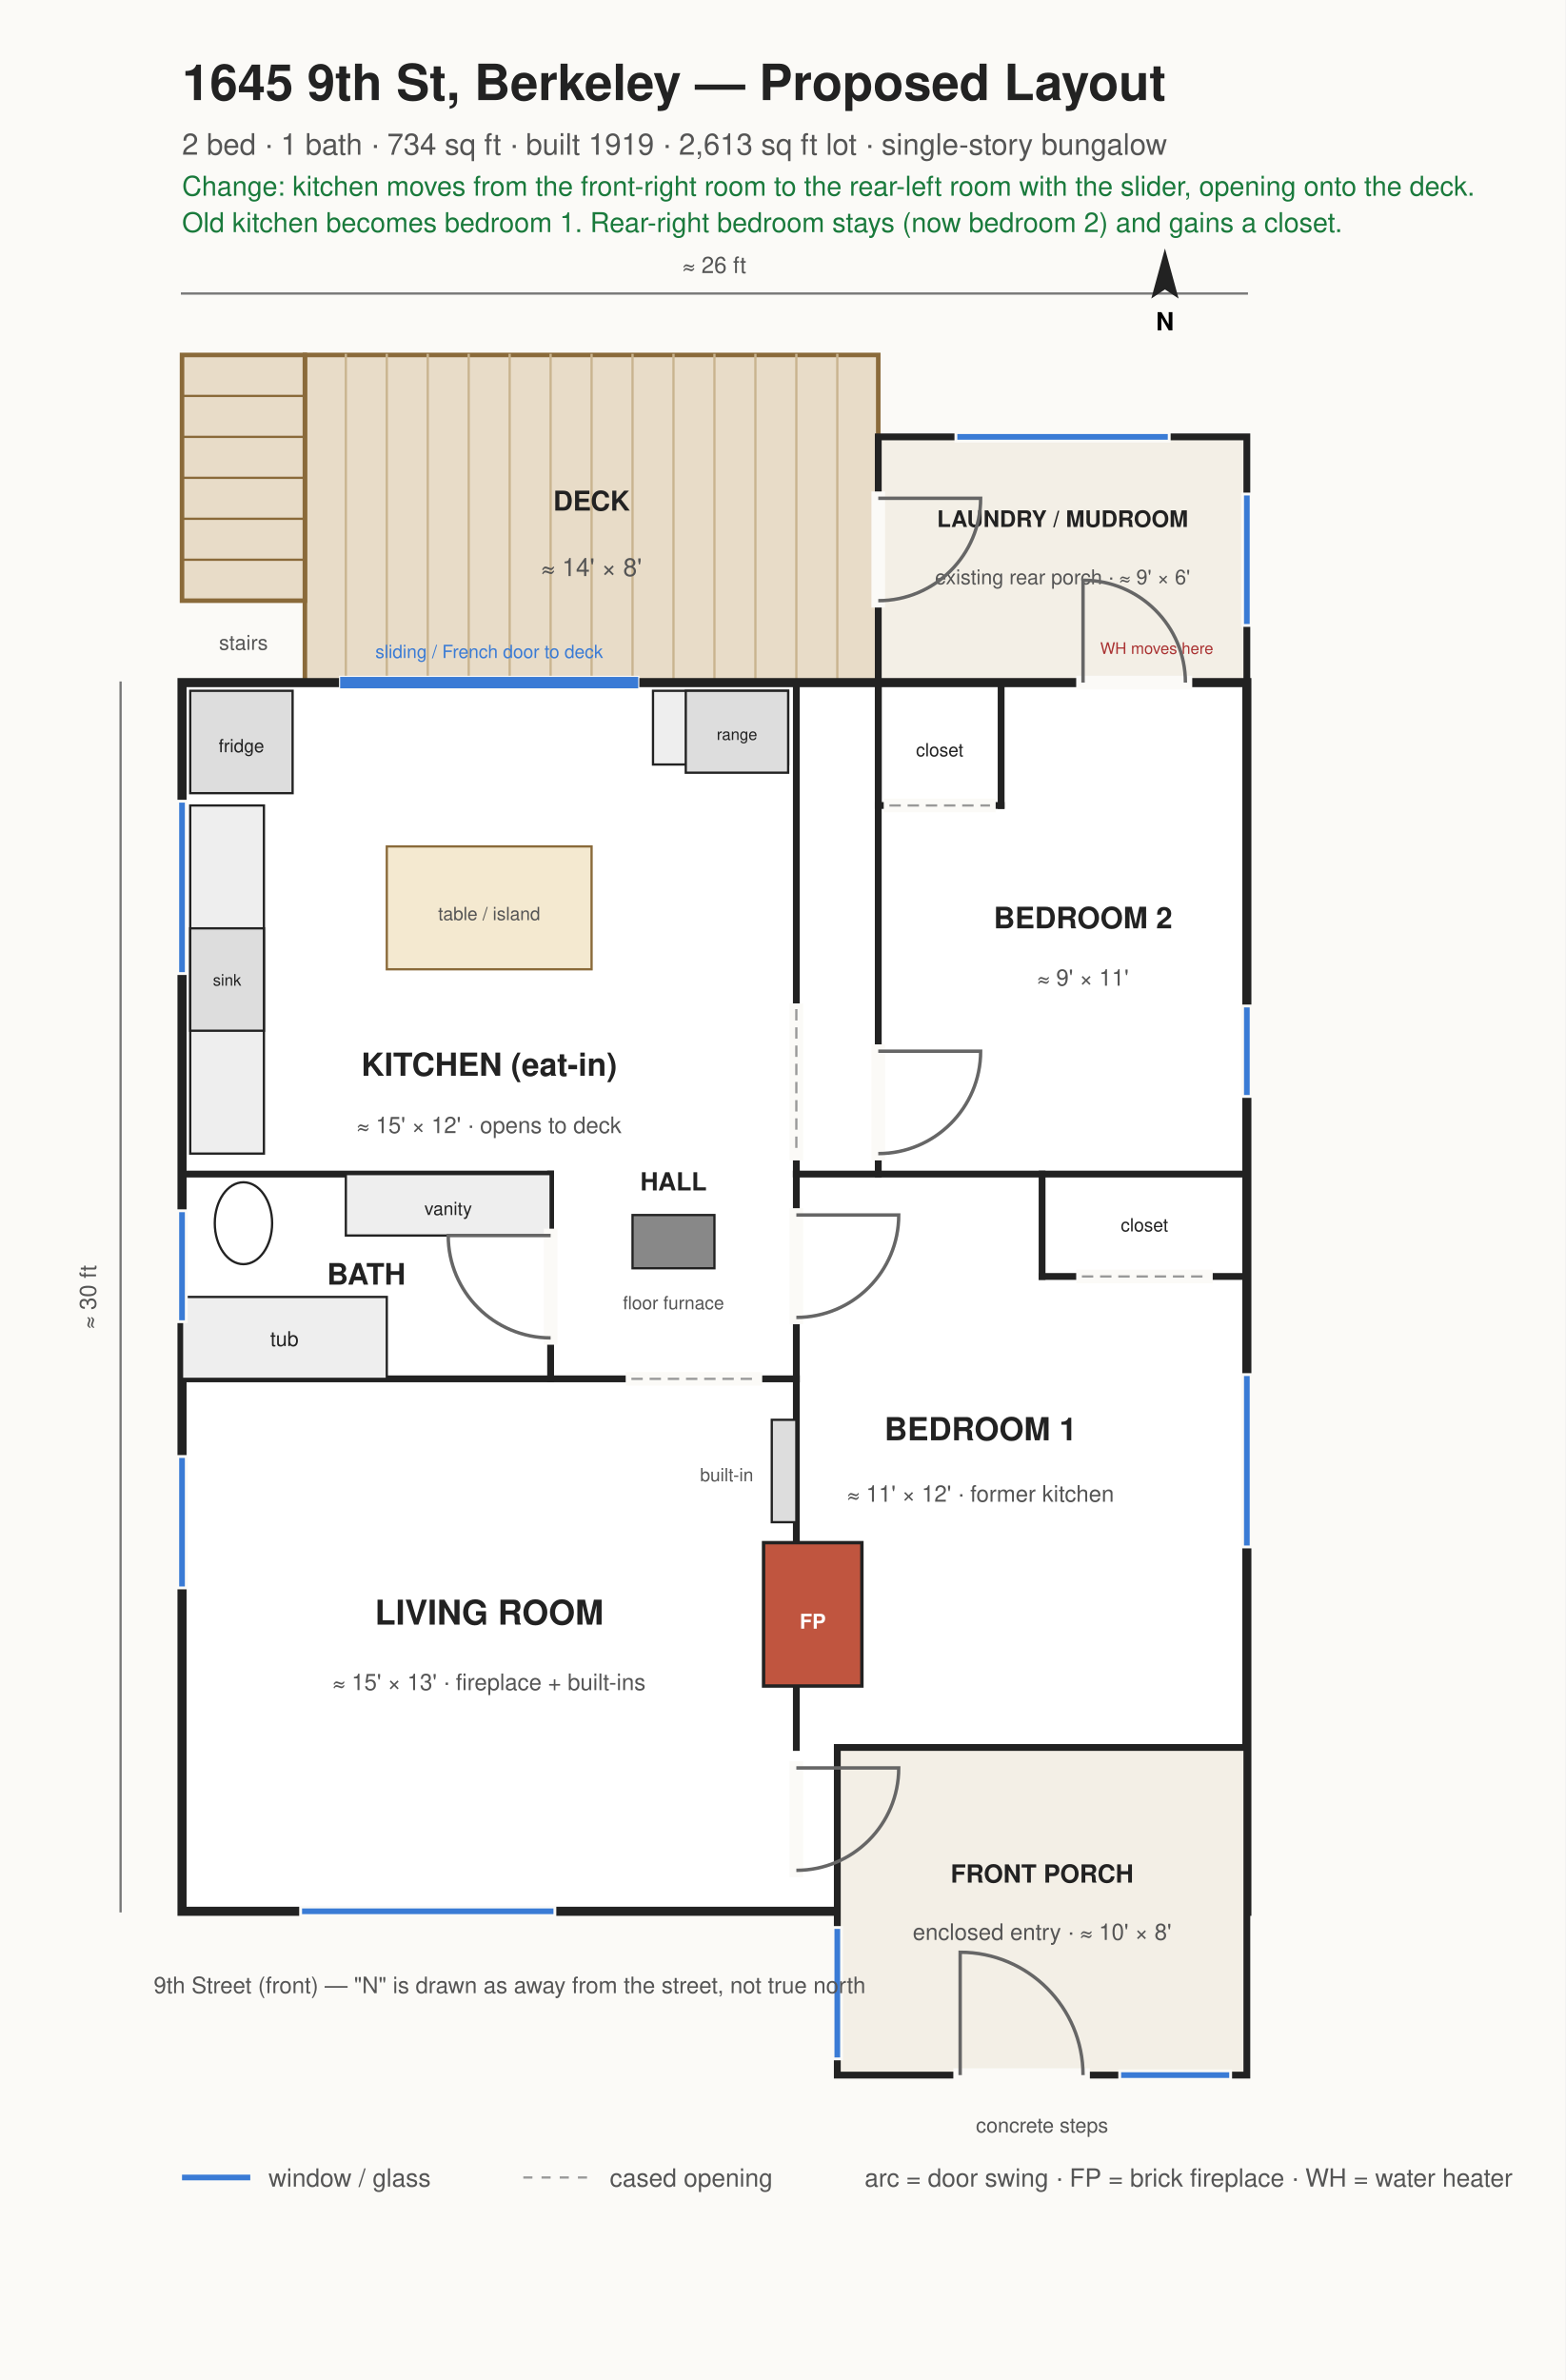
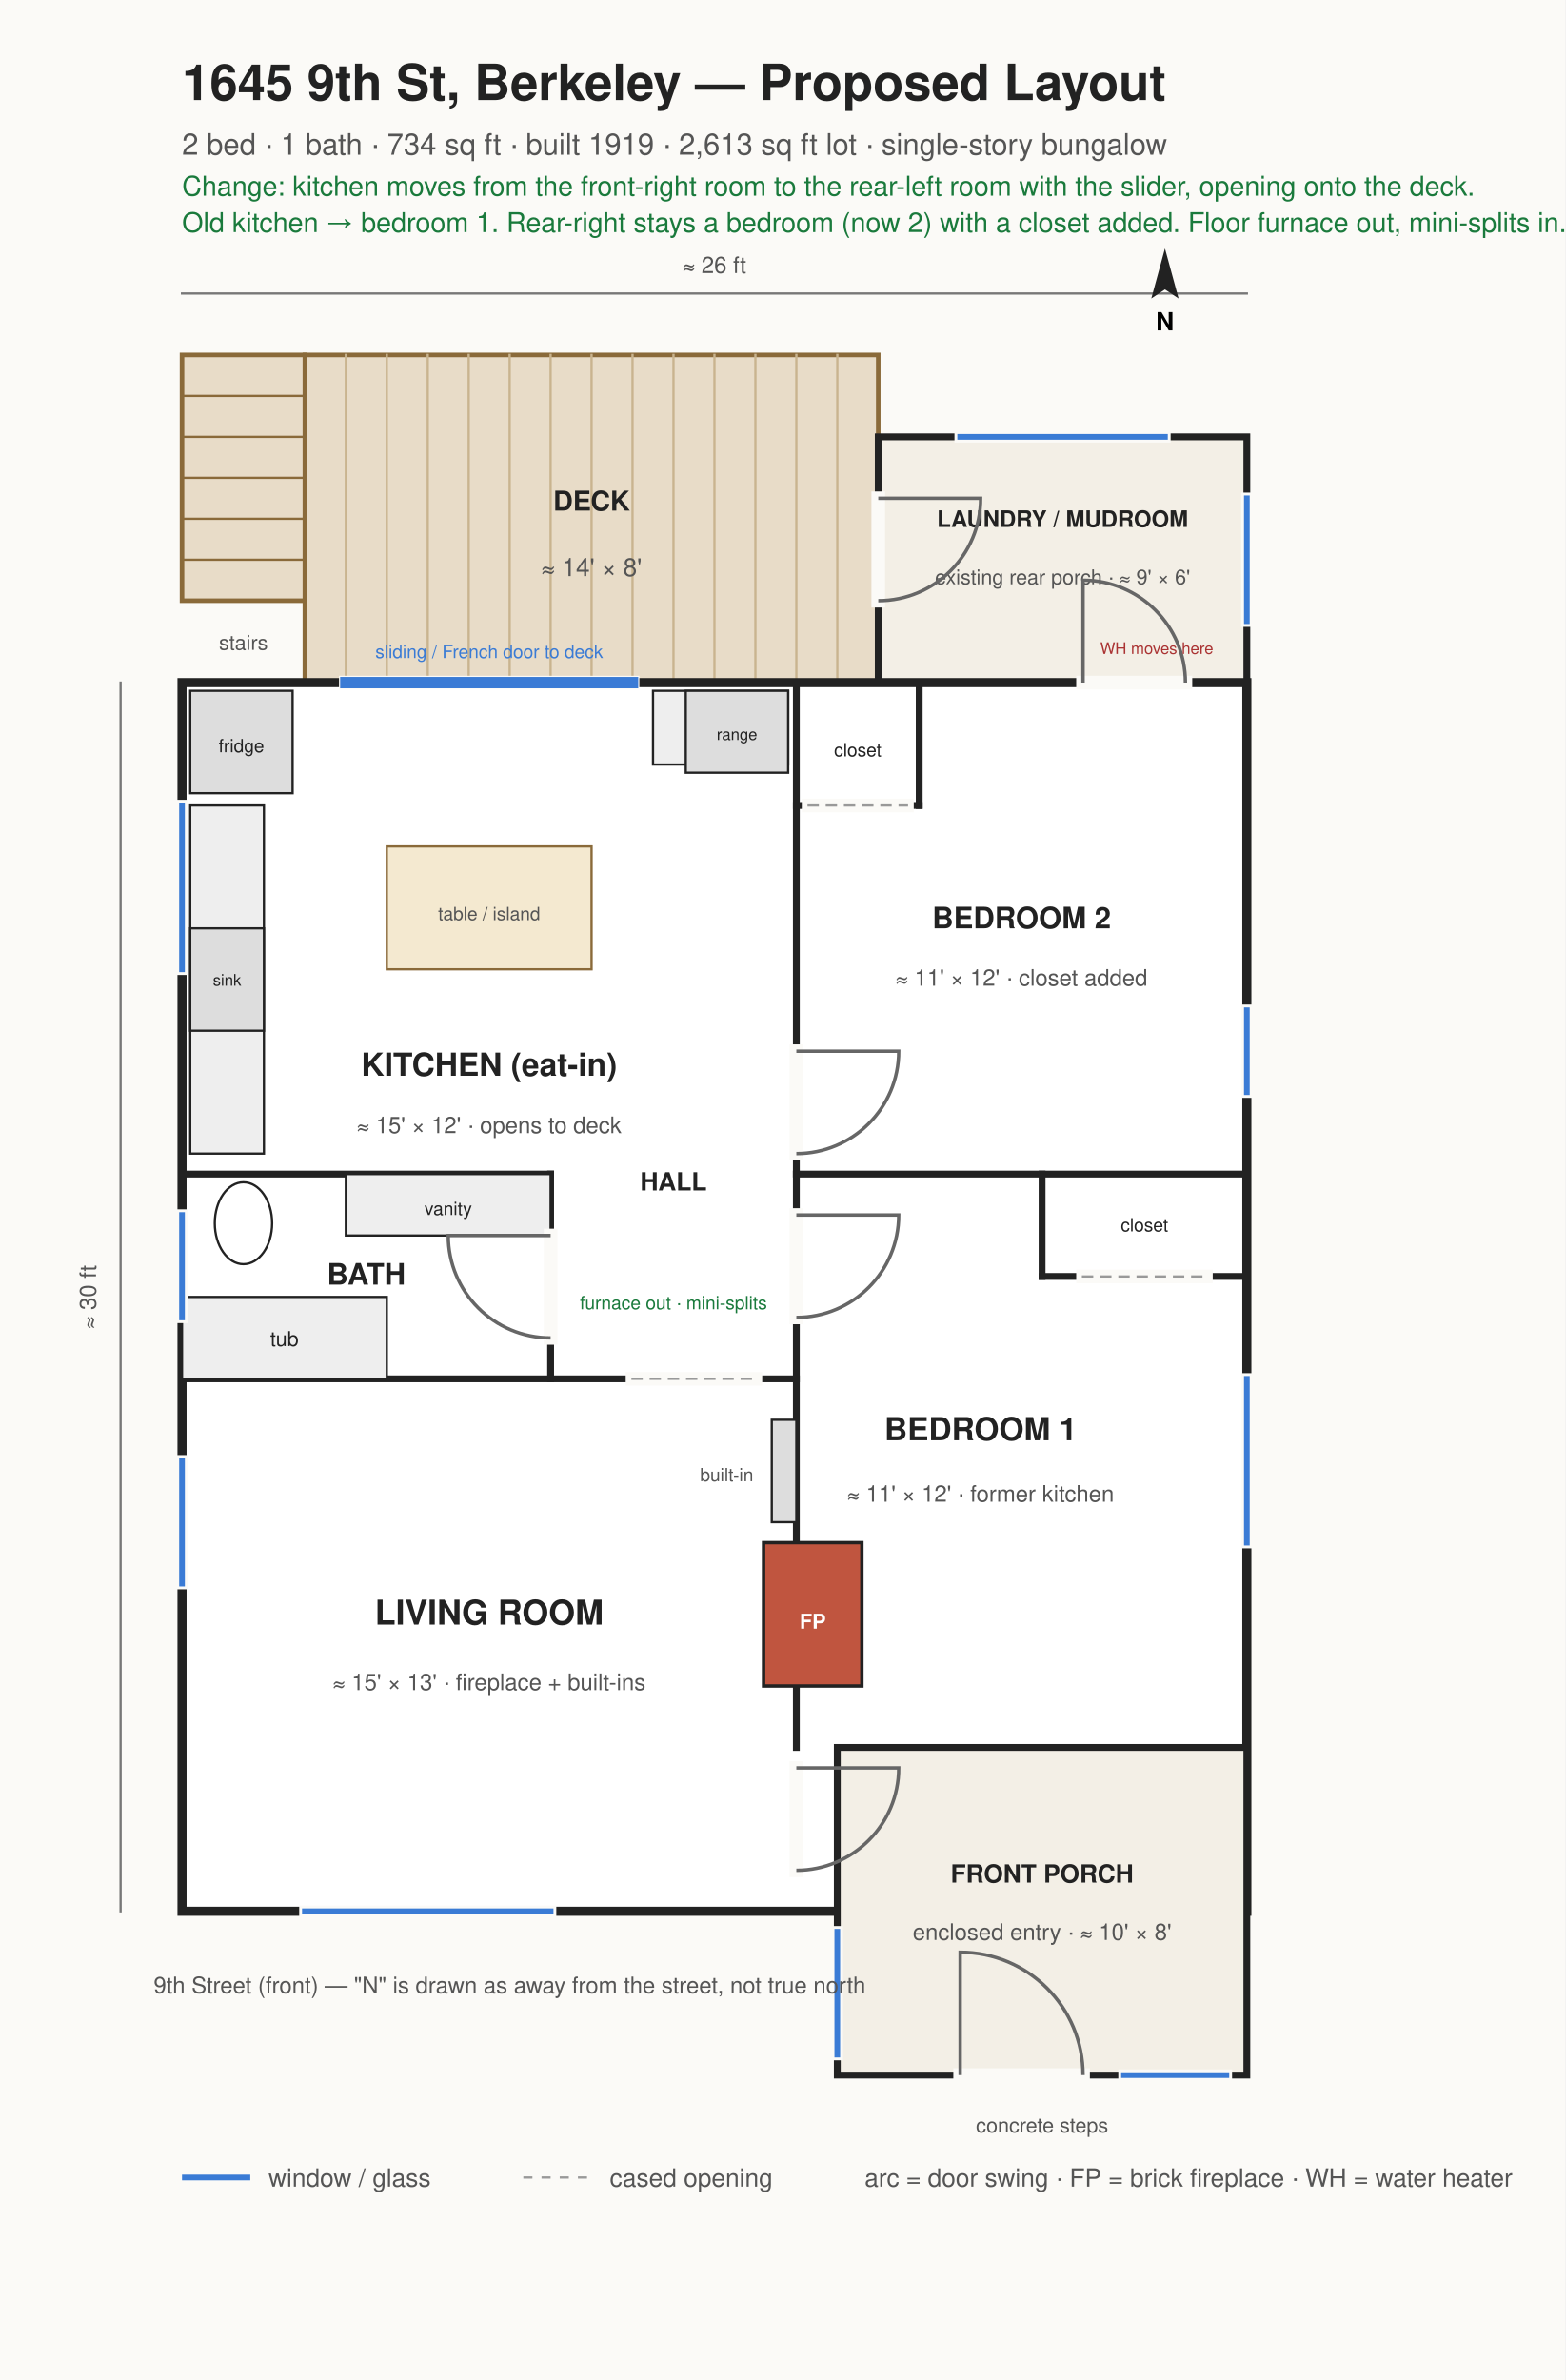
<svg xmlns="http://www.w3.org/2000/svg" width="688" height="1046" viewBox="0 0 688 1046" font-family="Helvetica, Arial, sans-serif">
  <rect width="688" height="1046" fill="#fbfaf7" />
  <text x="80" y="44" font-size="22" font-weight="bold" fill="#222">1645 9th St, Berkeley — Proposed Layout</text>
  <text x="80" y="68" font-size="13" fill="#555">2 bed · 1 bath · 734 sq ft · built 1919 · 2,613 sq ft lot · single-story bungalow</text>
  <text x="80" y="86" font-size="12" fill="#1a7a3c">Change: kitchen moves from the front-right room to the rear-left room with the slider, opening onto the deck.</text>
-   <text x="80" y="102" font-size="12" fill="#1a7a3c">Old kitchen becomes bedroom 1. Rear-right bedroom stays (now bedroom 2) and gains a closet.</text>
+   <text x="80" y="102" font-size="12" fill="#1a7a3c">Old kitchen → bedroom 1. Rear-right stays a bedroom (now 2) with a closet added. Floor furnace out, mini-splits in.</text>
  <rect x="134" y="156" width="252" height="144" fill="#e8dcc8" stroke="#8a6a3a" stroke-width="2" />
  <line x1="152" y1="156" x2="152" y2="300" stroke="#c9b48f" stroke-width="1" stroke-linecap="square" />
  <line x1="170" y1="156" x2="170" y2="300" stroke="#c9b48f" stroke-width="1" stroke-linecap="square" />
  <line x1="188" y1="156" x2="188" y2="300" stroke="#c9b48f" stroke-width="1" stroke-linecap="square" />
  <line x1="206" y1="156" x2="206" y2="300" stroke="#c9b48f" stroke-width="1" stroke-linecap="square" />
  <line x1="224" y1="156" x2="224" y2="300" stroke="#c9b48f" stroke-width="1" stroke-linecap="square" />
  <line x1="242" y1="156" x2="242" y2="300" stroke="#c9b48f" stroke-width="1" stroke-linecap="square" />
  <line x1="260" y1="156" x2="260" y2="300" stroke="#c9b48f" stroke-width="1" stroke-linecap="square" />
  <line x1="278" y1="156" x2="278" y2="300" stroke="#c9b48f" stroke-width="1" stroke-linecap="square" />
  <line x1="296" y1="156" x2="296" y2="300" stroke="#c9b48f" stroke-width="1" stroke-linecap="square" />
  <line x1="314" y1="156" x2="314" y2="300" stroke="#c9b48f" stroke-width="1" stroke-linecap="square" />
  <line x1="332" y1="156" x2="332" y2="300" stroke="#c9b48f" stroke-width="1" stroke-linecap="square" />
  <line x1="350" y1="156" x2="350" y2="300" stroke="#c9b48f" stroke-width="1" stroke-linecap="square" />
  <line x1="368" y1="156" x2="368" y2="300" stroke="#c9b48f" stroke-width="1" stroke-linecap="square" />
  <text x="260" y="224.4" font-size="12" text-anchor="middle" fill="#222" font-weight="bold">DECK</text>
  <text x="260" y="253.2" font-size="11" text-anchor="middle" fill="#555" font-weight="normal">≈ 14' × 8'</text>
  <rect x="80" y="156" width="54" height="108" fill="#e8dcc8" stroke="#8a6a3a" stroke-width="2" />
  <line x1="80" y1="174" x2="134" y2="174" stroke="#8a6a3a" stroke-width="1" stroke-linecap="square" />
  <line x1="80" y1="192" x2="134" y2="192" stroke="#8a6a3a" stroke-width="1" stroke-linecap="square" />
  <line x1="80" y1="210" x2="134" y2="210" stroke="#8a6a3a" stroke-width="1" stroke-linecap="square" />
  <line x1="80" y1="228" x2="134" y2="228" stroke="#8a6a3a" stroke-width="1" stroke-linecap="square" />
  <line x1="80" y1="246" x2="134" y2="246" stroke="#8a6a3a" stroke-width="1" stroke-linecap="square" />
  <text x="107.0" y="285.6" font-size="9" text-anchor="middle" fill="#555" font-weight="normal">stairs</text>
  <rect x="386" y="192" width="162" height="108" fill="#f3efe6" stroke="#222" stroke-width="3" />
  <text x="467.0" y="231.6" font-size="10" text-anchor="middle" fill="#222" font-weight="bold">LAUNDRY / MUDROOM</text>
  <text x="467.0" y="256.8" font-size="9" text-anchor="middle" fill="#555" font-weight="normal">existing rear porch · ≈ 9' × 6'</text>
  <line x1="422" y1="192" x2="512" y2="192" stroke="#fbfaf7" stroke-width="5" stroke-linecap="square" />
  <line x1="422" y1="192" x2="512" y2="192" stroke="#3a7bd5" stroke-width="2.5" stroke-linecap="square" />
  <line x1="386" y1="219.0" x2="386" y2="264.0" stroke="#fbfaf7" stroke-width="6" stroke-linecap="square" />
  <path d="M386,219.0 L431.0,219.0 A45.0,45.0 0 0 1 386,264.0" fill="none" stroke="#666" stroke-width="1.5" />
  <line x1="548" y1="219.0" x2="548" y2="273.0" stroke="#fbfaf7" stroke-width="5" stroke-linecap="square" />
  <line x1="548" y1="219.0" x2="548" y2="273.0" stroke="#3a7bd5" stroke-width="2.5" stroke-linecap="square" />
  <rect x="80" y="300" width="468" height="540" fill="#fff" stroke="#222" stroke-width="4" />
  <rect x="368" y="768" width="180" height="144" fill="#f3efe6" stroke="#222" stroke-width="3" />
  <text x="458" y="827.4" font-size="11" text-anchor="middle" fill="#222" font-weight="bold">FRONT PORCH</text>
  <text x="458" y="852.6" font-size="10" text-anchor="middle" fill="#555" font-weight="normal">enclosed entry · ≈ 10' × 8'</text>
  <line x1="422" y1="912" x2="476" y2="912" stroke="#fbfaf7" stroke-width="6" stroke-linecap="square" />
  <path d="M422,912 L422,858 A54,54 0 0 1 476,912" fill="none" stroke="#666" stroke-width="1.5" />
  <line x1="368" y1="849.0" x2="368" y2="903.0" stroke="#fbfaf7" stroke-width="5" stroke-linecap="square" />
  <line x1="368" y1="849.0" x2="368" y2="903.0" stroke="#3a7bd5" stroke-width="2.5" stroke-linecap="square" />
  <line x1="494" y1="912" x2="539.0" y2="912" stroke="#fbfaf7" stroke-width="5" stroke-linecap="square" />
  <line x1="494" y1="912" x2="539.0" y2="912" stroke="#3a7bd5" stroke-width="2.5" stroke-linecap="square" />
  <text x="458" y="937.2" font-size="9" text-anchor="middle" fill="#555" font-weight="normal">concrete steps</text>
  <line x1="350" y1="300" x2="350" y2="516" stroke="#222" stroke-width="3" stroke-linecap="square" />
-   <line x1="386" y1="300" x2="386" y2="516" stroke="#222" stroke-width="3" stroke-linecap="square" />
  <line x1="350" y1="516" x2="548" y2="516" stroke="#222" stroke-width="3" stroke-linecap="square" />
  <line x1="80" y1="516" x2="242" y2="516" stroke="#222" stroke-width="3" stroke-linecap="square" />
  <line x1="80" y1="606" x2="350" y2="606" stroke="#222" stroke-width="3" stroke-linecap="square" />
  <line x1="242" y1="516" x2="242" y2="606" stroke="#222" stroke-width="3" stroke-linecap="square" />
  <line x1="350" y1="516" x2="350" y2="768" stroke="#222" stroke-width="3" stroke-linecap="square" />
  <line x1="458" y1="516" x2="458" y2="561.0" stroke="#222" stroke-width="3" stroke-linecap="square" />
  <line x1="458" y1="561.0" x2="548" y2="561.0" stroke="#222" stroke-width="3" stroke-linecap="square" />
  <rect x="335.6" y="678" width="43.2" height="63.0" fill="#c0553f" stroke="#222" stroke-width="1.5" />
  <text x="357.2" y="715.8" font-size="9" text-anchor="middle" fill="#fff" font-weight="bold">FP</text>
  <rect x="339.2" y="624" width="10.8" height="45.0" fill="#ddd" stroke="#222" stroke-width="1" />
  <text x="319.4" y="651.0" font-size="8" text-anchor="middle" fill="#555" font-weight="normal">built-in</text>
  <rect x="80" y="570" width="90" height="36" fill="#eee" stroke="#222" stroke-width="1" />
  <text x="125.0" y="591.6" font-size="9" text-anchor="middle" fill="#222" font-weight="normal">tub</text>
  <rect x="152" y="516" width="90" height="27.0" fill="#eee" stroke="#222" stroke-width="1" />
  <text x="197.0" y="534" font-size="8" text-anchor="middle" fill="#222" font-weight="normal">vanity</text>
  <ellipse cx="107.0" cy="537.6" rx="12.6" ry="18" fill="#fff" stroke="#222" stroke-width="1" />
-   <rect x="278" y="534" width="36" height="23.4" fill="#888" stroke="#222" stroke-width="1" />
-   <text x="296" y="575.4" font-size="8" text-anchor="middle" fill="#555" font-weight="normal">floor furnace</text>
+   <text x="296" y="575.4" font-size="8" text-anchor="middle" fill="#1a7a3c" font-weight="normal">furnace out · mini-splits</text>
  <text x="161.0" y="564.6" font-size="13" text-anchor="middle" fill="#222" font-weight="bold">BATH</text>
  <text x="296" y="523.2" font-size="11" text-anchor="middle" fill="#222" font-weight="bold">HALL</text>
  <line x1="152" y1="300" x2="278" y2="300" stroke="#fbfaf7" stroke-width="6" stroke-linecap="square" />
  <line x1="152" y1="300" x2="278" y2="300" stroke="#3a7bd5" stroke-width="5" stroke-linecap="square" />
  <text x="215.0" y="289.2" font-size="8" text-anchor="middle" fill="#3a7bd5" font-weight="normal">sliding / French door to deck</text>
-   <line x1="350" y1="444" x2="350" y2="507.0" stroke="#fbfaf7" stroke-width="6" stroke-linecap="square" />
-   <line x1="350" y1="444" x2="350" y2="507.0" stroke="#999" stroke-width="1" stroke-linecap="square" stroke-dasharray="4,4" />
  <rect x="83.6" y="303.6" width="45.0" height="45.0" fill="#ddd" stroke="#222" stroke-width="1" />
  <text x="106.1" y="330.6" font-size="8" text-anchor="middle" fill="#222" font-weight="normal">fridge</text>
  <rect x="83.6" y="354" width="32.4" height="153.0" fill="#eee" stroke="#222" stroke-width="1" />
  <text x="99.8" y="426" font-size="7" text-anchor="middle" fill="#222" font-weight="normal">counter</text>
  <rect x="83.6" y="408" width="32.4" height="45.0" fill="#ddd" stroke="#222" stroke-width="1" />
  <text x="99.8" y="433.2" font-size="7" text-anchor="middle" fill="#222" font-weight="normal">sink</text>
  <rect x="287.0" y="303.6" width="59.4" height="32.4" fill="#eee" stroke="#222" stroke-width="1" />
  <rect x="301.4" y="303.6" width="45" height="36.0" fill="#ddd" stroke="#222" stroke-width="1" />
  <text x="323.9" y="325.2" font-size="7" text-anchor="middle" fill="#222" font-weight="normal">range</text>
  <rect x="170" y="372" width="90" height="54" fill="#f4e9d0" stroke="#8a6a3a" stroke-width="1" />
  <text x="215.0" y="404.4" font-size="8" text-anchor="middle" fill="#555" font-weight="normal">table / island</text>
  <text x="215.0" y="472.8" font-size="14" text-anchor="middle" fill="#222" font-weight="bold">KITCHEN (eat-in)</text>
  <text x="215.0" y="498" font-size="10" text-anchor="middle" fill="#555" font-weight="normal">≈ 15' × 12' · opens to deck</text>
-   <line x1="386" y1="462" x2="386" y2="507.0" stroke="#fbfaf7" stroke-width="6" stroke-linecap="square" />
-   <path d="M386,462 L431.0,462 A45.0,45.0 0 0 1 386,507.0" fill="none" stroke="#666" stroke-width="1.5" />
-   <line x1="386" y1="300" x2="386" y2="354" stroke="#222" stroke-width="3" stroke-linecap="square" />
-   <line x1="386" y1="354" x2="440" y2="354" stroke="#222" stroke-width="3" stroke-linecap="square" />
-   <line x1="440" y1="300" x2="440" y2="354" stroke="#222" stroke-width="3" stroke-linecap="square" />
-   <line x1="391.4" y1="354" x2="434.6" y2="354" stroke="#fbfaf7" stroke-width="6" stroke-linecap="square" />
-   <line x1="391.4" y1="354" x2="434.6" y2="354" stroke="#999" stroke-width="1" stroke-linecap="square" stroke-dasharray="4,4" />
-   <text x="413.0" y="332.4" font-size="8" text-anchor="middle" fill="#222" font-weight="normal">closet</text>
+   <line x1="350" y1="462" x2="350" y2="507.0" stroke="#fbfaf7" stroke-width="6" stroke-linecap="square" />
+   <path d="M350,462 L395.0,462 A45.0,45.0 0 0 1 350,507.0" fill="none" stroke="#666" stroke-width="1.5" />
+   <line x1="350" y1="354" x2="404" y2="354" stroke="#222" stroke-width="3" stroke-linecap="square" />
+   <line x1="404" y1="300" x2="404" y2="354" stroke="#222" stroke-width="3" stroke-linecap="square" />
+   <line x1="355.4" y1="354" x2="398.6" y2="354" stroke="#fbfaf7" stroke-width="6" stroke-linecap="square" />
+   <line x1="355.4" y1="354" x2="398.6" y2="354" stroke="#999" stroke-width="1" stroke-linecap="square" stroke-dasharray="4,4" />
+   <text x="377.0" y="332.4" font-size="8" text-anchor="middle" fill="#222" font-weight="normal">closet</text>
  <line x1="476" y1="300" x2="521.0" y2="300" stroke="#fbfaf7" stroke-width="6" stroke-linecap="square" />
  <path d="M476,300 L476,255.0 A45.0,45.0 0 0 1 521.0,300" fill="none" stroke="#666" stroke-width="1.5" />
-   <text x="476" y="408" font-size="13" text-anchor="middle" fill="#222" font-weight="bold">BEDROOM 2</text>
-   <text x="476" y="433.2" font-size="10" text-anchor="middle" fill="#555" font-weight="normal">≈ 9' × 11'</text>
+   <text x="449.0" y="408" font-size="13" text-anchor="middle" fill="#222" font-weight="bold">BEDROOM 2</text>
+   <text x="449.0" y="433.2" font-size="10" text-anchor="middle" fill="#555" font-weight="normal">≈ 11' × 12' · closet added</text>
  <text x="508.4" y="287.4" font-size="7" text-anchor="middle" fill="#a33" font-weight="normal">WH moves here</text>
  <line x1="242" y1="543.0" x2="242" y2="588.0" stroke="#fbfaf7" stroke-width="6" stroke-linecap="square" />
  <path d="M242,543.0 L197.0,543.0 A45.0,45.0 0 0 0 242,588.0" fill="none" stroke="#666" stroke-width="1.5" />
  <line x1="350" y1="534" x2="350" y2="579.0" stroke="#fbfaf7" stroke-width="6" stroke-linecap="square" />
  <path d="M350,534 L395.0,534 A45.0,45.0 0 0 1 350,579.0" fill="none" stroke="#666" stroke-width="1.5" />
  <line x1="476" y1="561.0" x2="530" y2="561.0" stroke="#fbfaf7" stroke-width="6" stroke-linecap="square" />
  <line x1="476" y1="561.0" x2="530" y2="561.0" stroke="#999" stroke-width="1" stroke-linecap="square" stroke-dasharray="4,4" />
  <line x1="278" y1="606" x2="332" y2="606" stroke="#fbfaf7" stroke-width="6" stroke-linecap="square" />
  <line x1="278" y1="606" x2="332" y2="606" stroke="#999" stroke-width="1" stroke-linecap="square" stroke-dasharray="4,4" />
  <line x1="350" y1="777.0" x2="350" y2="822.0" stroke="#fbfaf7" stroke-width="6" stroke-linecap="square" />
  <path d="M350,777.0 L395.0,777.0 A45.0,45.0 0 0 1 350,822.0" fill="none" stroke="#666" stroke-width="1.5" />
  <line x1="80" y1="354" x2="80" y2="426" stroke="#fbfaf7" stroke-width="5" stroke-linecap="square" />
  <line x1="80" y1="354" x2="80" y2="426" stroke="#3a7bd5" stroke-width="2.5" stroke-linecap="square" />
  <line x1="80" y1="534" x2="80" y2="579.0" stroke="#fbfaf7" stroke-width="5" stroke-linecap="square" />
  <line x1="80" y1="534" x2="80" y2="579.0" stroke="#3a7bd5" stroke-width="2.5" stroke-linecap="square" />
  <line x1="80" y1="642" x2="80" y2="696" stroke="#fbfaf7" stroke-width="5" stroke-linecap="square" />
  <line x1="80" y1="642" x2="80" y2="696" stroke="#3a7bd5" stroke-width="2.5" stroke-linecap="square" />
  <line x1="134" y1="840" x2="242" y2="840" stroke="#fbfaf7" stroke-width="5" stroke-linecap="square" />
  <line x1="134" y1="840" x2="242" y2="840" stroke="#3a7bd5" stroke-width="2.5" stroke-linecap="square" />
  <line x1="548" y1="606" x2="548" y2="678" stroke="#fbfaf7" stroke-width="5" stroke-linecap="square" />
  <line x1="548" y1="606" x2="548" y2="678" stroke="#3a7bd5" stroke-width="2.5" stroke-linecap="square" />
  <line x1="548" y1="444" x2="548" y2="480" stroke="#fbfaf7" stroke-width="5" stroke-linecap="square" />
  <line x1="548" y1="444" x2="548" y2="480" stroke="#3a7bd5" stroke-width="2.5" stroke-linecap="square" />
  <text x="431.0" y="633.0" font-size="14" text-anchor="middle" fill="#222" font-weight="bold">BEDROOM 1</text>
  <text x="431.0" y="660" font-size="10" text-anchor="middle" fill="#555" font-weight="normal">≈ 11' × 12' · former kitchen</text>
  <text x="503.0" y="541.2" font-size="8" text-anchor="middle" fill="#222" font-weight="normal">closet</text>
  <text x="215.0" y="714" font-size="15" text-anchor="middle" fill="#222" font-weight="bold">LIVING ROOM</text>
  <text x="215.0" y="742.8" font-size="10" text-anchor="middle" fill="#555" font-weight="normal">≈ 15' × 13' · fireplace + built-ins</text>
  <line x1="53.0" y1="300" x2="53.0" y2="840" stroke="#777" stroke-width="1" stroke-linecap="square" />
  <text transform="translate(42.2,570) rotate(-90)" font-size="10" text-anchor="middle" fill="#555">≈ 30 ft</text>
  <line x1="80" y1="129.0" x2="548" y2="129.0" stroke="#777" stroke-width="1" stroke-linecap="square" />
  <text x="314" y="120" font-size="10" text-anchor="middle" fill="#555" font-weight="normal">≈ 26 ft</text>
  <g transform="translate(512,127.2)">
    <polygon points="0,-18 6,4 0,0 -6,4" fill="#222" />
    <text x="0" y="18" font-size="11" text-anchor="middle" font-weight="bold">N</text>
  </g>
  <text x="224" y="876" font-size="10" text-anchor="middle" fill="#555" font-weight="normal">9th Street (front) — "N" is drawn as away from the street, not true north</text>
  <line x1="80" y1="957.0" x2="110" y2="957.0" stroke="#3a7bd5" stroke-width="2.5" />
  <text x="118" y="961.0" font-size="11" fill="#555">window / glass</text>
  <line x1="230" y1="957.0" x2="260" y2="957.0" stroke="#999" stroke-width="1" stroke-dasharray="4,4" />
  <text x="268" y="961.0" font-size="11" fill="#555">cased opening</text>
  <text x="380" y="961.0" font-size="11" fill="#555">arc = door swing · FP = brick fireplace · WH = water heater</text>
</svg>
